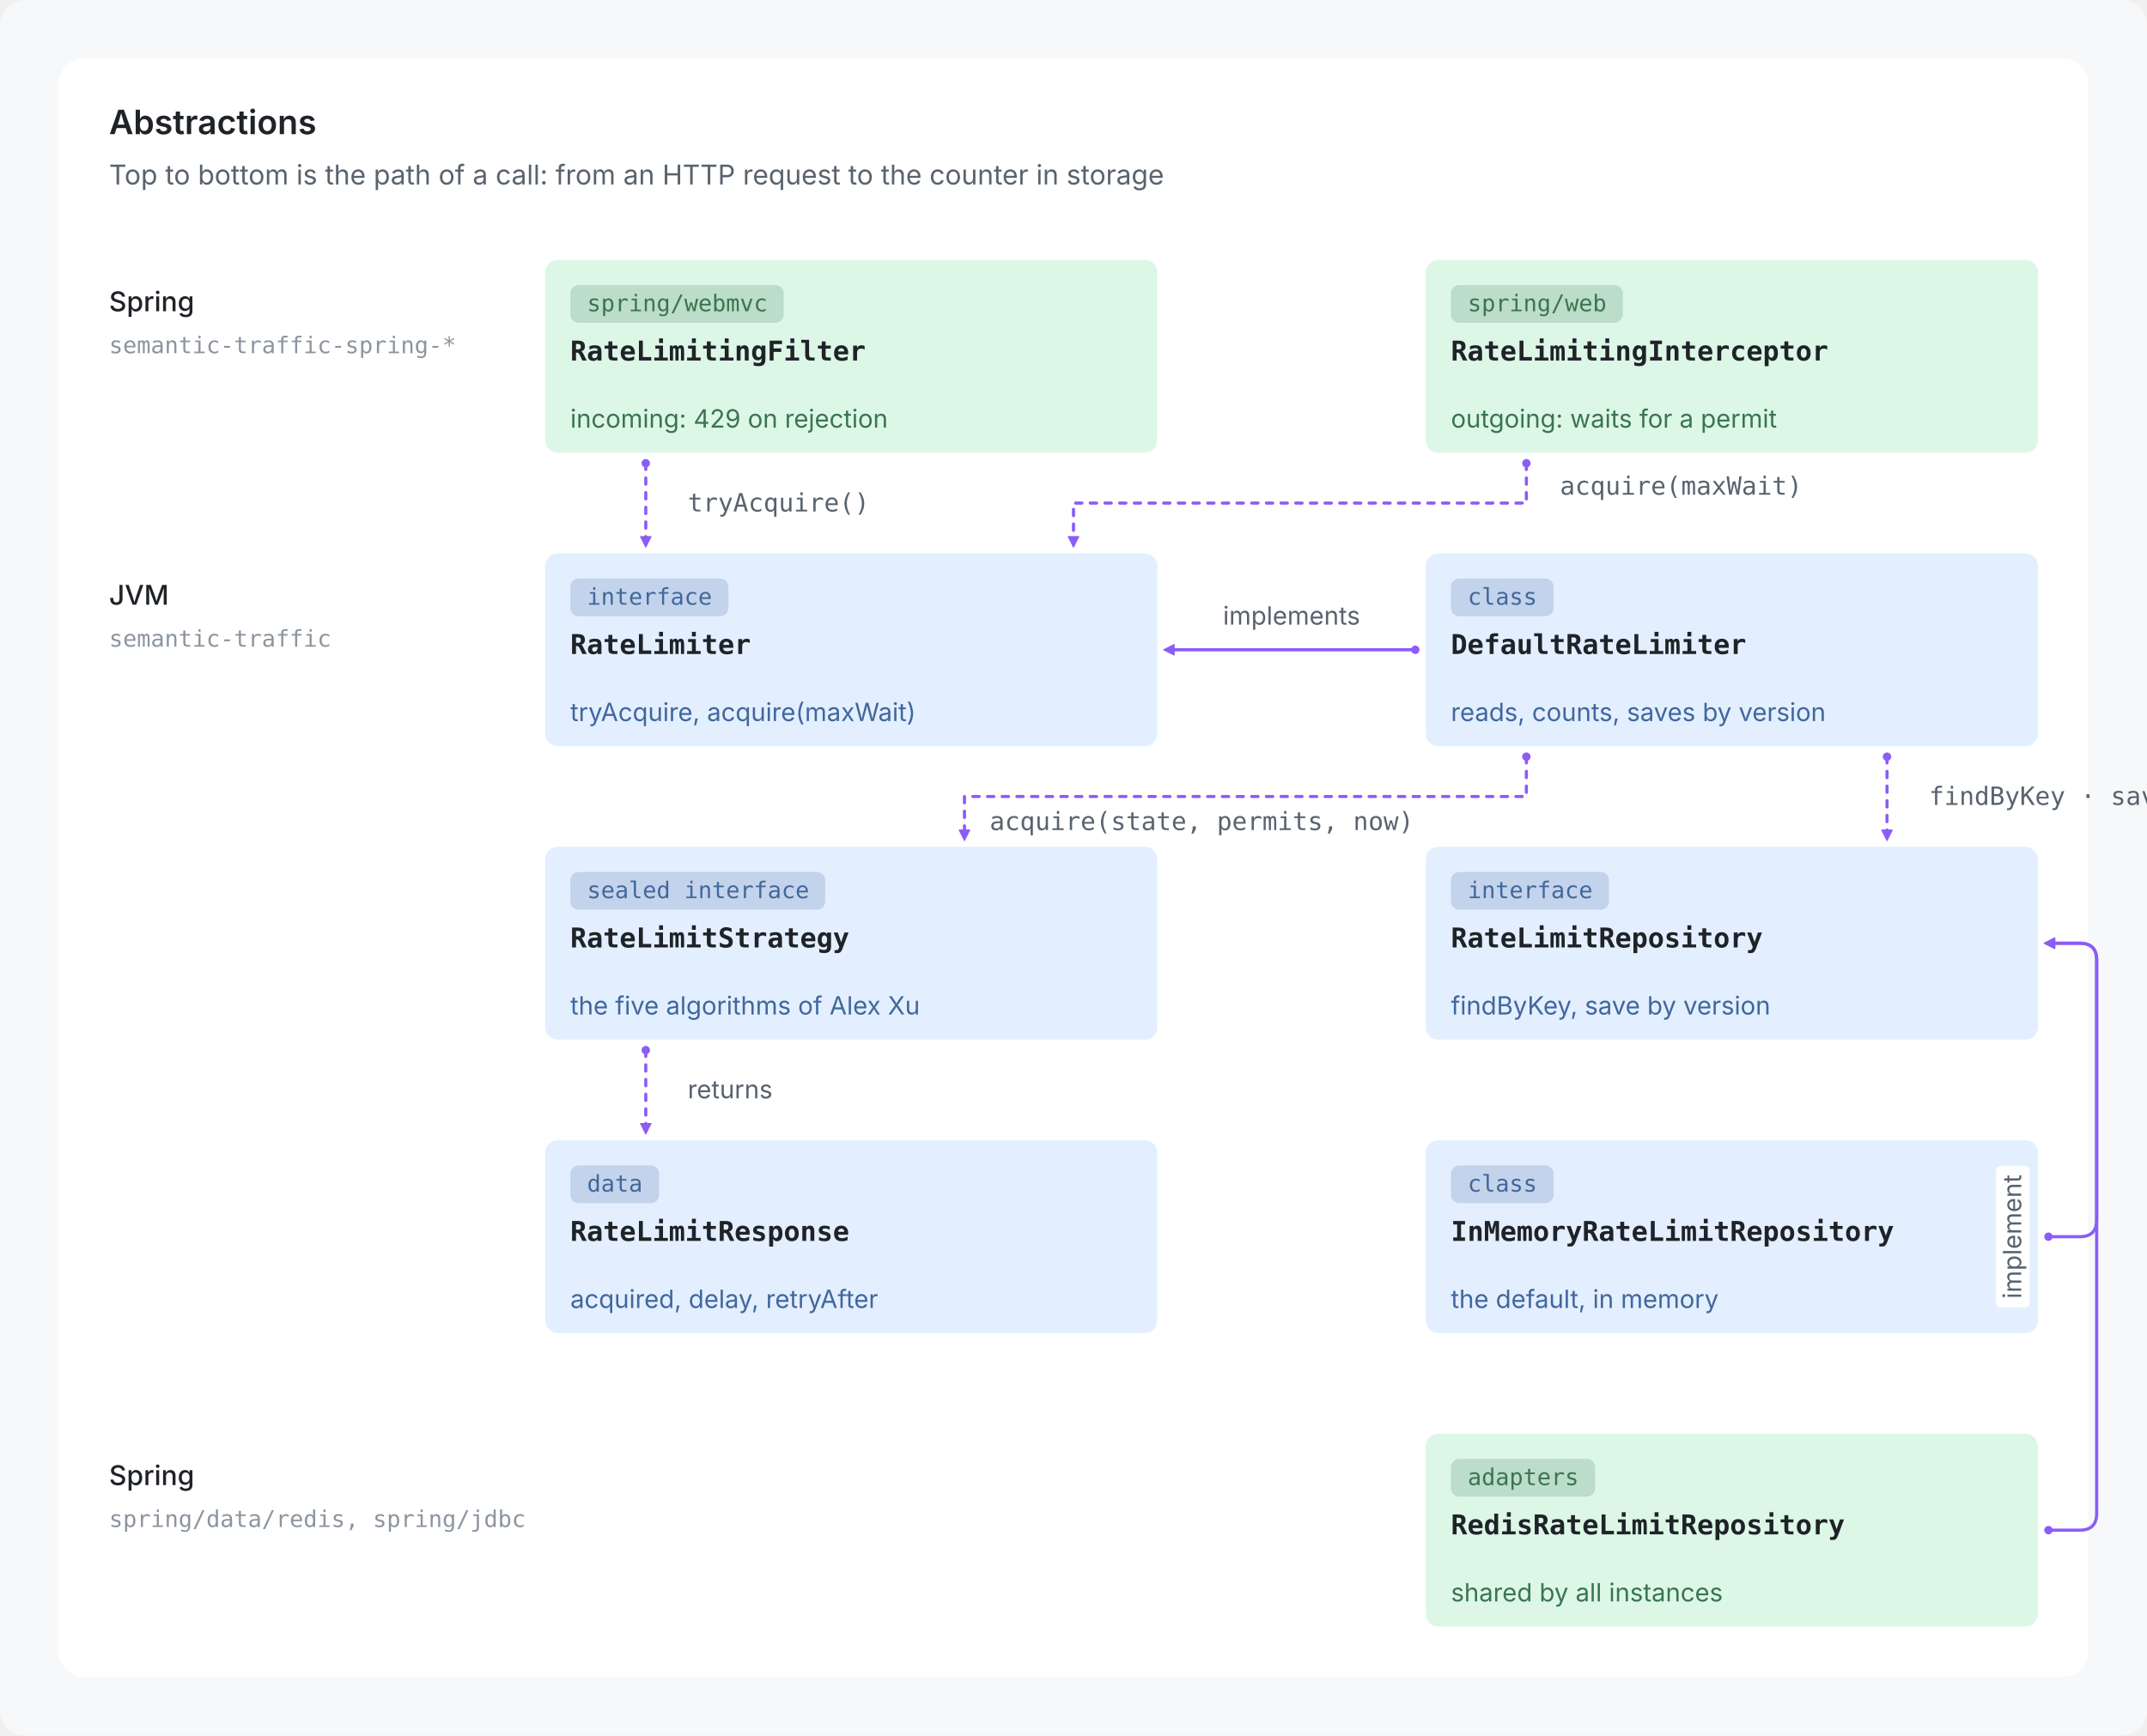
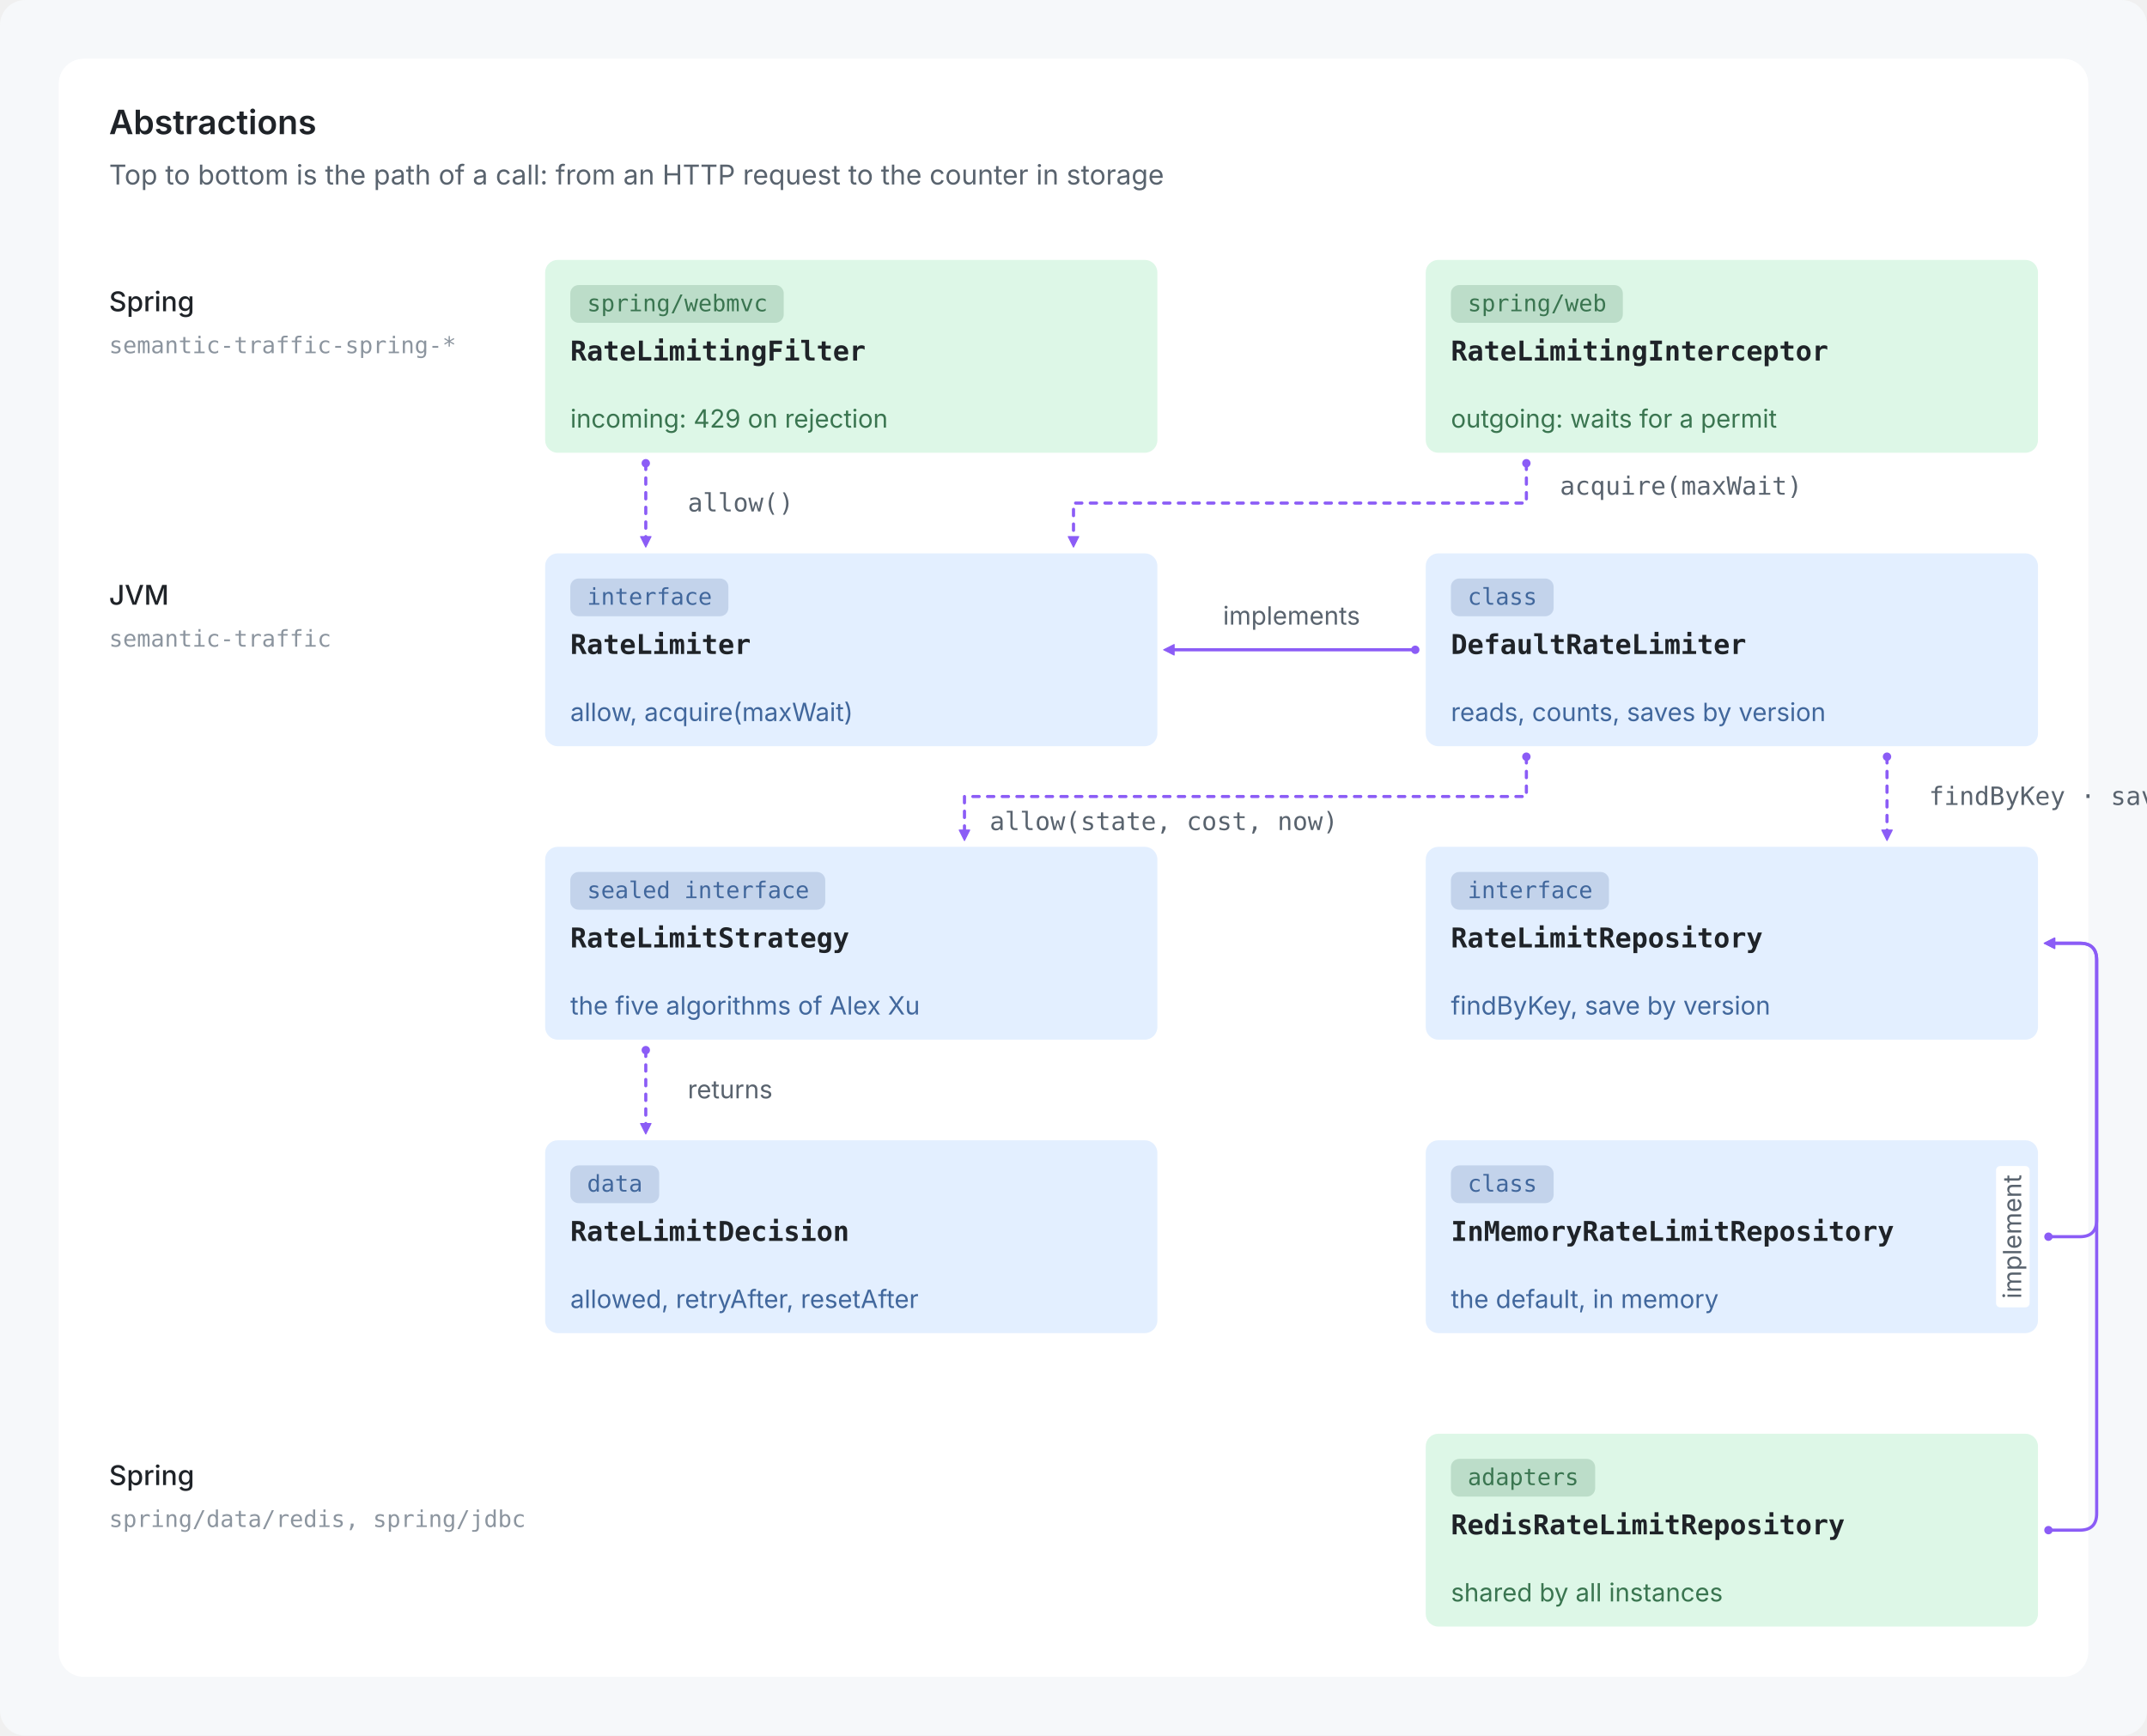
<svg xmlns="http://www.w3.org/2000/svg" viewBox="0 0 1024 828" width="1024" height="828" role="img">
  <rect width="1024" height="828" rx="12" fill="#F6F8FA" />
  <g transform="translate(12,12)">
    <rect x="16" y="16" width="968" height="772" rx="12" fill="#FFFFFF" />
    <text x="40.0" y="52.0" font-family="-apple-system, BlinkMacSystemFont, 'Segoe UI', Inter, Helvetica, Arial, sans-serif" font-size="16" font-weight="600" fill="#1F2328" text-anchor="start">Abstractions</text>
    <text x="40.0" y="76.0" font-family="-apple-system, BlinkMacSystemFont, 'Segoe UI', Inter, Helvetica, Arial, sans-serif" font-size="13" font-weight="400" fill="#59636E" text-anchor="start">Top to bottom is the path of a call: from an HTTP request to the counter in storage</text>
    <text x="40.0" y="136.5" font-family="-apple-system, BlinkMacSystemFont, 'Segoe UI', Inter, Helvetica, Arial, sans-serif" font-size="13" font-weight="500" fill="#1F2328" text-anchor="start">Spring</text>
    <text x="40.0" y="156.5" font-family="ui-monospace, SFMono-Regular, 'SF Mono', Menlo, Consolas, monospace" font-size="11" font-weight="400" fill="#8C959F" text-anchor="start">semantic-traffic-spring-*</text>
    <text x="40.0" y="276.5" font-family="-apple-system, BlinkMacSystemFont, 'Segoe UI', Inter, Helvetica, Arial, sans-serif" font-size="13" font-weight="500" fill="#1F2328" text-anchor="start">JVM</text>
    <text x="40.0" y="296.5" font-family="ui-monospace, SFMono-Regular, 'SF Mono', Menlo, Consolas, monospace" font-size="11" font-weight="400" fill="#8C959F" text-anchor="start">semantic-traffic</text>
    <text x="40.0" y="696.5" font-family="-apple-system, BlinkMacSystemFont, 'Segoe UI', Inter, Helvetica, Arial, sans-serif" font-size="13" font-weight="500" fill="#1F2328" text-anchor="start">Spring</text>
    <text x="40.0" y="716.5" font-family="ui-monospace, SFMono-Regular, 'SF Mono', Menlo, Consolas, monospace" font-size="11" font-weight="400" fill="#8C959F" text-anchor="start">spring/data/redis, spring/jdbc</text>
    <rect x="248.0" y="112.0" width="292.0" height="92.0" rx="6" fill="#DDF7E7" />
    <rect x="260.0" y="124.0" width="101.8" height="18" rx="4" fill="#3A7550" fill-opacity="0.2" />
    <text x="268.0" y="136.5" font-family="ui-monospace, SFMono-Regular, 'SF Mono', Menlo, Consolas, monospace" font-size="11" font-weight="400" fill="#3A7550" text-anchor="start">spring/webmvc</text>
    <text x="260.0" y="160.0" font-family="ui-monospace, SFMono-Regular, 'SF Mono', Menlo, Consolas, monospace" font-size="13" font-weight="600" fill="#1F2328" text-anchor="start">RateLimitingFilter</text>
    <text x="260.0" y="192.0" font-family="-apple-system, BlinkMacSystemFont, 'Segoe UI', Inter, Helvetica, Arial, sans-serif" font-size="12" font-weight="400" fill="#3A7550" text-anchor="start">incoming: 429 on rejection</text>
    <rect x="668.0" y="112.0" width="292.0" height="92.0" rx="6" fill="#DDF7E7" />
    <rect x="680.0" y="124.0" width="82.0" height="18" rx="4" fill="#3A7550" fill-opacity="0.2" />
    <text x="688.0" y="136.5" font-family="ui-monospace, SFMono-Regular, 'SF Mono', Menlo, Consolas, monospace" font-size="11" font-weight="400" fill="#3A7550" text-anchor="start">spring/web</text>
    <text x="680.0" y="160.0" font-family="ui-monospace, SFMono-Regular, 'SF Mono', Menlo, Consolas, monospace" font-size="13" font-weight="600" fill="#1F2328" text-anchor="start">RateLimitingInterceptor</text>
    <text x="680.0" y="192.0" font-family="-apple-system, BlinkMacSystemFont, 'Segoe UI', Inter, Helvetica, Arial, sans-serif" font-size="12" font-weight="400" fill="#3A7550" text-anchor="start">outgoing: waits for a permit</text>
    <rect x="248.0" y="252.0" width="292.0" height="92.0" rx="6" fill="#E3EFFF" />
    <rect x="260.0" y="264.0" width="75.4" height="18" rx="4" fill="#41679C" fill-opacity="0.2" />
    <text x="268.0" y="276.5" font-family="ui-monospace, SFMono-Regular, 'SF Mono', Menlo, Consolas, monospace" font-size="11" font-weight="400" fill="#41679C" text-anchor="start">interface</text>
    <text x="260.0" y="300.0" font-family="ui-monospace, SFMono-Regular, 'SF Mono', Menlo, Consolas, monospace" font-size="13" font-weight="600" fill="#1F2328" text-anchor="start">RateLimiter</text>
-     <text x="260.0" y="332.0" font-family="-apple-system, BlinkMacSystemFont, 'Segoe UI', Inter, Helvetica, Arial, sans-serif" font-size="12" font-weight="400" fill="#41679C" text-anchor="start">tryAcquire, acquire(maxWait)</text>
+     <text x="260.0" y="332.0" font-family="-apple-system, BlinkMacSystemFont, 'Segoe UI', Inter, Helvetica, Arial, sans-serif" font-size="12" font-weight="400" fill="#41679C" text-anchor="start">allow, acquire(maxWait)</text>
    <rect x="668.0" y="252.0" width="292.0" height="92.0" rx="6" fill="#E3EFFF" />
    <rect x="680.0" y="264.0" width="49.0" height="18" rx="4" fill="#41679C" fill-opacity="0.2" />
    <text x="688.0" y="276.5" font-family="ui-monospace, SFMono-Regular, 'SF Mono', Menlo, Consolas, monospace" font-size="11" font-weight="400" fill="#41679C" text-anchor="start">class</text>
    <text x="680.0" y="300.0" font-family="ui-monospace, SFMono-Regular, 'SF Mono', Menlo, Consolas, monospace" font-size="13" font-weight="600" fill="#1F2328" text-anchor="start">DefaultRateLimiter</text>
    <text x="680.0" y="332.0" font-family="-apple-system, BlinkMacSystemFont, 'Segoe UI', Inter, Helvetica, Arial, sans-serif" font-size="12" font-weight="400" fill="#41679C" text-anchor="start">reads, counts, saves by version</text>
    <rect x="248.0" y="392.0" width="292.0" height="92.0" rx="6" fill="#E3EFFF" />
    <rect x="260.0" y="404.0" width="121.6" height="18" rx="4" fill="#41679C" fill-opacity="0.2" />
    <text x="268.0" y="416.5" font-family="ui-monospace, SFMono-Regular, 'SF Mono', Menlo, Consolas, monospace" font-size="11" font-weight="400" fill="#41679C" text-anchor="start">sealed interface</text>
    <text x="260.0" y="440.0" font-family="ui-monospace, SFMono-Regular, 'SF Mono', Menlo, Consolas, monospace" font-size="13" font-weight="600" fill="#1F2328" text-anchor="start">RateLimitStrategy</text>
    <text x="260.0" y="472.0" font-family="-apple-system, BlinkMacSystemFont, 'Segoe UI', Inter, Helvetica, Arial, sans-serif" font-size="12" font-weight="400" fill="#41679C" text-anchor="start">the five algorithms of Alex Xu</text>
    <rect x="668.0" y="392.0" width="292.0" height="92.0" rx="6" fill="#E3EFFF" />
    <rect x="680.0" y="404.0" width="75.4" height="18" rx="4" fill="#41679C" fill-opacity="0.2" />
    <text x="688.0" y="416.5" font-family="ui-monospace, SFMono-Regular, 'SF Mono', Menlo, Consolas, monospace" font-size="11" font-weight="400" fill="#41679C" text-anchor="start">interface</text>
    <text x="680.0" y="440.0" font-family="ui-monospace, SFMono-Regular, 'SF Mono', Menlo, Consolas, monospace" font-size="13" font-weight="600" fill="#1F2328" text-anchor="start">RateLimitRepository</text>
    <text x="680.0" y="472.0" font-family="-apple-system, BlinkMacSystemFont, 'Segoe UI', Inter, Helvetica, Arial, sans-serif" font-size="12" font-weight="400" fill="#41679C" text-anchor="start">findByKey, save by version</text>
    <rect x="248.0" y="532.0" width="292.0" height="92.0" rx="6" fill="#E3EFFF" />
    <rect x="260.0" y="544.0" width="42.4" height="18" rx="4" fill="#41679C" fill-opacity="0.2" />
    <text x="268.0" y="556.5" font-family="ui-monospace, SFMono-Regular, 'SF Mono', Menlo, Consolas, monospace" font-size="11" font-weight="400" fill="#41679C" text-anchor="start">data</text>
-     <text x="260.0" y="580.0" font-family="ui-monospace, SFMono-Regular, 'SF Mono', Menlo, Consolas, monospace" font-size="13" font-weight="600" fill="#1F2328" text-anchor="start">RateLimitResponse</text>
-     <text x="260.0" y="612.0" font-family="-apple-system, BlinkMacSystemFont, 'Segoe UI', Inter, Helvetica, Arial, sans-serif" font-size="12" font-weight="400" fill="#41679C" text-anchor="start">acquired, delay, retryAfter</text>
+     <text x="260.0" y="580.0" font-family="ui-monospace, SFMono-Regular, 'SF Mono', Menlo, Consolas, monospace" font-size="13" font-weight="600" fill="#1F2328" text-anchor="start">RateLimitDecision</text>
+     <text x="260.0" y="612.0" font-family="-apple-system, BlinkMacSystemFont, 'Segoe UI', Inter, Helvetica, Arial, sans-serif" font-size="12" font-weight="400" fill="#41679C" text-anchor="start">allowed, retryAfter, resetAfter</text>
    <rect x="668.0" y="532.0" width="292.0" height="92.0" rx="6" fill="#E3EFFF" />
    <rect x="680.0" y="544.0" width="49.0" height="18" rx="4" fill="#41679C" fill-opacity="0.2" />
    <text x="688.0" y="556.5" font-family="ui-monospace, SFMono-Regular, 'SF Mono', Menlo, Consolas, monospace" font-size="11" font-weight="400" fill="#41679C" text-anchor="start">class</text>
    <text x="680.0" y="580.0" font-family="ui-monospace, SFMono-Regular, 'SF Mono', Menlo, Consolas, monospace" font-size="13" font-weight="600" fill="#1F2328" text-anchor="start">InMemoryRateLimitRepository</text>
    <text x="680.0" y="612.0" font-family="-apple-system, BlinkMacSystemFont, 'Segoe UI', Inter, Helvetica, Arial, sans-serif" font-size="12" font-weight="400" fill="#41679C" text-anchor="start">the default, in memory</text>
    <rect x="668.0" y="672.0" width="292.0" height="92.0" rx="6" fill="#DDF7E7" />
    <rect x="680.0" y="684.0" width="68.8" height="18" rx="4" fill="#3A7550" fill-opacity="0.2" />
    <text x="688.0" y="696.5" font-family="ui-monospace, SFMono-Regular, 'SF Mono', Menlo, Consolas, monospace" font-size="11" font-weight="400" fill="#3A7550" text-anchor="start">adapters</text>
    <text x="680.0" y="720.0" font-family="ui-monospace, SFMono-Regular, 'SF Mono', Menlo, Consolas, monospace" font-size="13" font-weight="600" fill="#1F2328" text-anchor="start">RedisRateLimitRepository</text>
    <text x="680.0" y="752.0" font-family="-apple-system, BlinkMacSystemFont, 'Segoe UI', Inter, Helvetica, Arial, sans-serif" font-size="12" font-weight="400" fill="#3A7550" text-anchor="start">shared by all instances</text>
    <circle cx="296" cy="209" r="2" fill="#8B5CF6" />
    <path d="M296,249 L293.5,244.0 L298.5,244.0 Z" fill="#8B5CF6" stroke="#8B5CF6" stroke-width="0.5" stroke-linejoin="round" />
    <path d="M296,209 L296,244" stroke="#8B5CF6" stroke-width="1.5" fill="none" stroke-linecap="round" stroke-linejoin="round" stroke-dasharray="3 4" />
-     <text x="316.0" y="232.0" font-family="ui-monospace, SFMono-Regular, 'SF Mono', Menlo, Consolas, monospace" font-size="12" font-weight="400" fill="#59636E" text-anchor="start">tryAcquire()</text>
+     <text x="316.0" y="232.0" font-family="ui-monospace, SFMono-Regular, 'SF Mono', Menlo, Consolas, monospace" font-size="12" font-weight="400" fill="#59636E" text-anchor="start">allow()</text>
    <path d="M716,209 L716,228 L500,228 L500,244" stroke="#8B5CF6" stroke-width="1.5" fill="none" stroke-linecap="round" stroke-linejoin="round" stroke-dasharray="3 4" />
    <circle cx="716" cy="209" r="2" fill="#8B5CF6" />
    <path d="M500,249 L497.5,244.0 L502.5,244.0 Z" fill="#8B5CF6" stroke="#8B5CF6" stroke-width="0.5" stroke-linejoin="round" />
    <text x="732.0" y="224.0" font-family="ui-monospace, SFMono-Regular, 'SF Mono', Menlo, Consolas, monospace" font-size="12" font-weight="400" fill="#59636E" text-anchor="start">acquire(maxWait)</text>
    <circle cx="663" cy="298.0" r="2" fill="#8B5CF6" />
    <path d="M543,298.0 L548.0,295.5 L548.0,300.5 Z" fill="#8B5CF6" stroke="#8B5CF6" stroke-width="0.5" stroke-linejoin="round" />
    <path d="M663,298.0 L548,298.0" stroke="#8B5CF6" stroke-width="1.5" fill="none" stroke-linecap="round" stroke-linejoin="round" />
    <text x="604.0" y="286.0" font-family="-apple-system, BlinkMacSystemFont, 'Segoe UI', Inter, Helvetica, Arial, sans-serif" font-size="12" font-weight="400" fill="#59636E" text-anchor="middle">implements</text>
    <path d="M716,349 L716,368 L448,368 L448,384" stroke="#8B5CF6" stroke-width="1.5" fill="none" stroke-linecap="round" stroke-linejoin="round" stroke-dasharray="3 4" />
    <circle cx="716" cy="349" r="2" fill="#8B5CF6" />
    <path d="M448,389 L445.5,384.0 L450.5,384.0 Z" fill="#8B5CF6" stroke="#8B5CF6" stroke-width="0.5" stroke-linejoin="round" />
-     <text x="460.0" y="384.0" font-family="ui-monospace, SFMono-Regular, 'SF Mono', Menlo, Consolas, monospace" font-size="12" font-weight="400" fill="#59636E" text-anchor="start">acquire(state, permits, now)</text>
+     <text x="460.0" y="384.0" font-family="ui-monospace, SFMono-Regular, 'SF Mono', Menlo, Consolas, monospace" font-size="12" font-weight="400" fill="#59636E" text-anchor="start">allow(state, cost, now)</text>
    <circle cx="888" cy="349" r="2" fill="#8B5CF6" />
    <path d="M888,389 L885.5,384.0 L890.5,384.0 Z" fill="#8B5CF6" stroke="#8B5CF6" stroke-width="0.5" stroke-linejoin="round" />
    <path d="M888,349 L888,384" stroke="#8B5CF6" stroke-width="1.5" fill="none" stroke-linecap="round" stroke-linejoin="round" stroke-dasharray="3 4" />
    <text x="908.0" y="372.0" font-family="ui-monospace, SFMono-Regular, 'SF Mono', Menlo, Consolas, monospace" font-size="12" font-weight="400" fill="#59636E" text-anchor="start">findByKey · save</text>
    <circle cx="296" cy="489" r="2" fill="#8B5CF6" />
    <path d="M296,529 L293.5,524.0 L298.5,524.0 Z" fill="#8B5CF6" stroke="#8B5CF6" stroke-width="0.5" stroke-linejoin="round" />
    <path d="M296,489 L296,524" stroke="#8B5CF6" stroke-width="1.5" fill="none" stroke-linecap="round" stroke-linejoin="round" stroke-dasharray="3 4" />
    <text x="316.0" y="512.0" font-family="-apple-system, BlinkMacSystemFont, 'Segoe UI', Inter, Helvetica, Arial, sans-serif" font-size="12" font-weight="400" fill="#59636E" text-anchor="start">returns</text>
    <circle cx="965" cy="578.0" r="2" fill="#8B5CF6" />
    <path d="M963,438.0 L968.0,435.5 L968.0,440.5 Z" fill="#8B5CF6" stroke="#8B5CF6" stroke-width="0.5" stroke-linejoin="round" />
    <path d="M965,578.0 L980,578.0 Q988,578.0 988,570.0 L988,446.0 Q988,438.0 980,438.0 L968,438.0" stroke="#8B5CF6" stroke-width="1.5" fill="none" stroke-linecap="round" stroke-linejoin="round" />
    <circle cx="965" cy="718.0" r="2" fill="#8B5CF6" />
    <path d="M963,438.0 L968.0,435.5 L968.0,440.5 Z" fill="#8B5CF6" stroke="#8B5CF6" stroke-width="0.5" stroke-linejoin="round" />
    <path d="M965,718.0 L980,718.0 Q988,718.0 988,710.0 L988,446.0 Q988,438.0 980,438.0 L968,438.0" stroke="#8B5CF6" stroke-width="1.5" fill="none" stroke-linecap="round" stroke-linejoin="round" />
    <g transform="rotate(-90 952 578.0)">
      <rect x="918.3" y="566.0" width="67.4" height="16.0" rx="2" fill="#FFFFFF" />
      <text x="952.0" y="578.0" font-family="-apple-system, BlinkMacSystemFont, 'Segoe UI', Inter, Helvetica, Arial, sans-serif" font-size="12" font-weight="400" fill="#59636E" text-anchor="middle">implement</text>
    </g>
  </g>
</svg>
